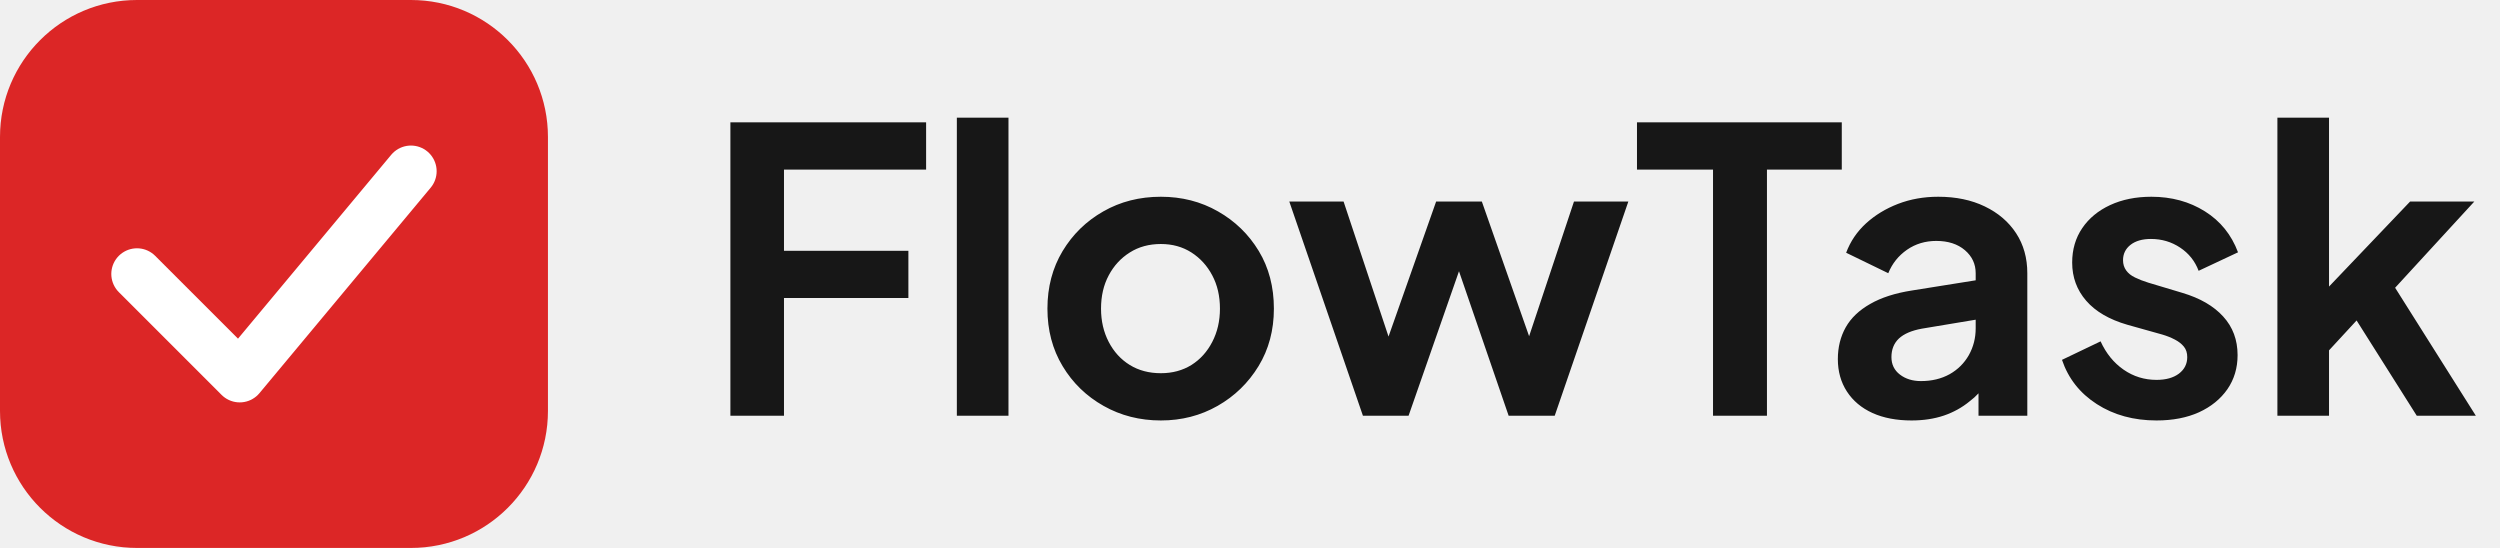
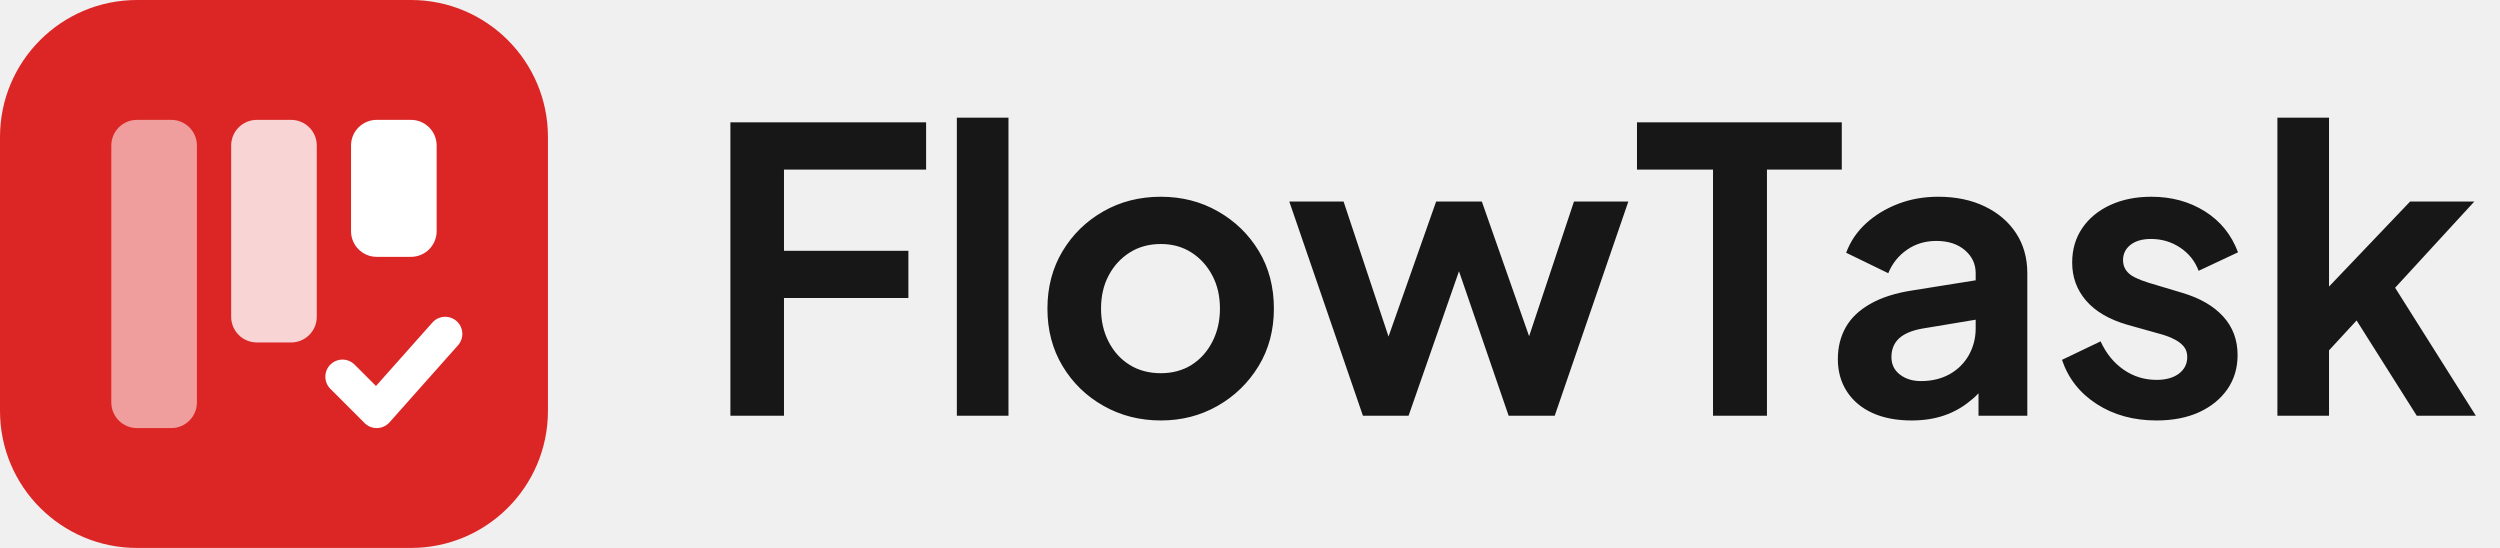
<svg xmlns="http://www.w3.org/2000/svg" width="292" height="64" viewBox="0 0 292 64" role="img" aria-label="FlowTask">
  <rect width="64" height="64" rx="16" fill="#dc2626" />
-   <path d="M16 32L28 44L48 20" fill="none" stroke="#ffffff" stroke-width="6" stroke-linecap="round" stroke-linejoin="round" />
+   <rect x="13" y="14" width="10" height="36" rx="3" fill="#ffffff" opacity=".55" />
+   <rect x="27" y="14" width="10" height="26" rx="3" fill="#ffffff" opacity=".8" />
+   <rect x="41" y="14" width="10" height="16" rx="3" fill="#ffffff" />
+   <path d="M40 44l4 4l8-9" fill="none" stroke="#ffffff" stroke-width="4" stroke-linecap="round" stroke-linejoin="round" />
  <path fill="#171717" d="M91.57 48.56L85.31 48.56L85.31 14.29L108.17 14.29L108.17 19.81L91.57 19.81L91.57 29.29L106.10 29.29L106.10 34.81L91.57 34.81L91.57 48.56ZM117.79 48.56L111.76 48.56L111.76 13.74L117.79 13.74L117.79 48.56ZM135.59 49.11L135.59 49.11Q131.91 49.11 128.90 47.41Q125.88 45.71 124.11 42.76Q122.34 39.82 122.34 36.05L122.34 36.05Q122.34 32.28 124.11 29.33Q125.88 26.39 128.87 24.69Q131.86 22.98 135.59 22.98L135.59 22.98Q139.27 22.98 142.26 24.69Q145.25 26.39 147.02 29.31Q148.79 32.23 148.79 36.05L148.79 36.05Q148.79 39.82 147 42.76Q145.20 45.71 142.21 47.41Q139.22 49.11 135.59 49.11ZM135.59 43.59L135.59 43.59Q137.61 43.59 139.16 42.63Q140.70 41.66 141.59 39.94Q142.49 38.21 142.49 36.05L142.49 36.05Q142.49 33.84 141.59 32.16Q140.70 30.48 139.16 29.49Q137.61 28.50 135.59 28.50L135.59 28.50Q133.52 28.50 131.96 29.49Q130.39 30.48 129.50 32.16Q128.60 33.84 128.60 36.05L128.60 36.05Q128.60 38.21 129.50 39.94Q130.39 41.66 131.96 42.63Q133.52 43.59 135.59 43.59ZM164.52 48.56L159.19 48.56L150.59 23.54L156.93 23.54L162.18 39.31L167.74 23.54L173.08 23.54L178.60 39.27L183.84 23.54L190.19 23.54L181.59 48.56L176.21 48.56L170.41 31.68L164.52 48.56ZM206.38 48.56L200.08 48.56L200.08 19.81L191.20 19.81L191.20 14.29L215.12 14.29L215.12 19.81L206.38 19.81L206.38 48.56ZM223.27 49.11L223.27 49.11Q220.64 49.11 218.71 48.24Q216.78 47.36 215.72 45.73Q214.66 44.10 214.66 41.94L214.66 41.94Q214.66 39.87 215.58 38.23Q216.50 36.60 218.44 35.50Q220.37 34.39 223.31 33.93L223.31 33.93L230.76 32.74L230.76 31.91Q230.76 30.30 229.50 29.22Q228.23 28.14 226.16 28.14L226.16 28.14Q224.23 28.14 222.74 29.17Q221.24 30.21 220.55 31.91L220.55 31.91L215.63 29.52Q216.37 27.54 217.95 26.09Q219.54 24.64 221.70 23.81Q223.86 22.98 226.39 22.98L226.39 22.98Q229.48 22.98 231.82 24.11Q234.17 25.24 235.48 27.24Q236.79 29.24 236.79 31.91L236.79 31.91L236.79 48.56L231.09 48.56L231.09 45.94Q230.63 46.44 230.07 46.86L230.07 46.86Q228.74 47.96 227.04 48.54Q225.34 49.11 223.27 49.11ZM230.76 38.35L230.76 37.34L224.46 38.39Q222.67 38.72 221.79 39.54Q220.92 40.37 220.92 41.71L220.92 41.71Q220.92 42.99 221.91 43.75Q222.90 44.51 224.37 44.51L224.37 44.51Q226.26 44.51 227.71 43.71Q229.15 42.90 229.96 41.48Q230.76 40.05 230.76 38.35L230.76 38.35ZM251.88 49.11L251.88 49.11Q247.88 49.11 244.91 47.20Q241.94 45.29 240.84 42.03L240.84 42.03L245.35 39.87Q246.31 41.98 248.04 43.18Q249.76 44.37 251.88 44.37L251.88 44.37Q253.53 44.37 254.50 43.64Q255.47 42.90 255.47 41.71L255.47 41.71Q255.47 40.97 255.08 40.49Q254.68 40 254.02 39.66Q253.35 39.31 252.57 39.08L252.57 39.08L248.47 37.93Q245.30 37.01 243.67 35.13Q242.03 33.24 242.03 30.67L242.03 30.67Q242.03 28.37 243.21 26.64Q244.38 24.92 246.47 23.95Q248.57 22.98 251.28 22.98L251.28 22.98Q254.82 22.98 257.54 24.69Q260.25 26.39 261.40 29.47L261.40 29.47L256.80 31.63Q256.16 29.93 254.64 28.92Q253.12 27.91 251.23 27.91L251.23 27.91Q249.72 27.91 248.84 28.60Q247.97 29.29 247.97 30.39L247.97 30.39Q247.97 31.08 248.34 31.59Q248.70 32.09 249.37 32.41Q250.04 32.74 250.91 33.01L250.91 33.01L254.91 34.21Q258 35.13 259.67 36.97Q261.35 38.81 261.35 41.48L261.35 41.48Q261.35 43.73 260.16 45.46Q258.96 47.18 256.85 48.15Q254.73 49.11 251.88 49.11ZM272.03 48.56L266 48.56L266 13.74L272.03 13.74L272.03 33.47L281.50 23.54L289 23.54L279.75 33.61L289.18 48.56L282.28 48.56L275.25 37.43L272.03 40.92L272.03 48.56Z" />
</svg>
